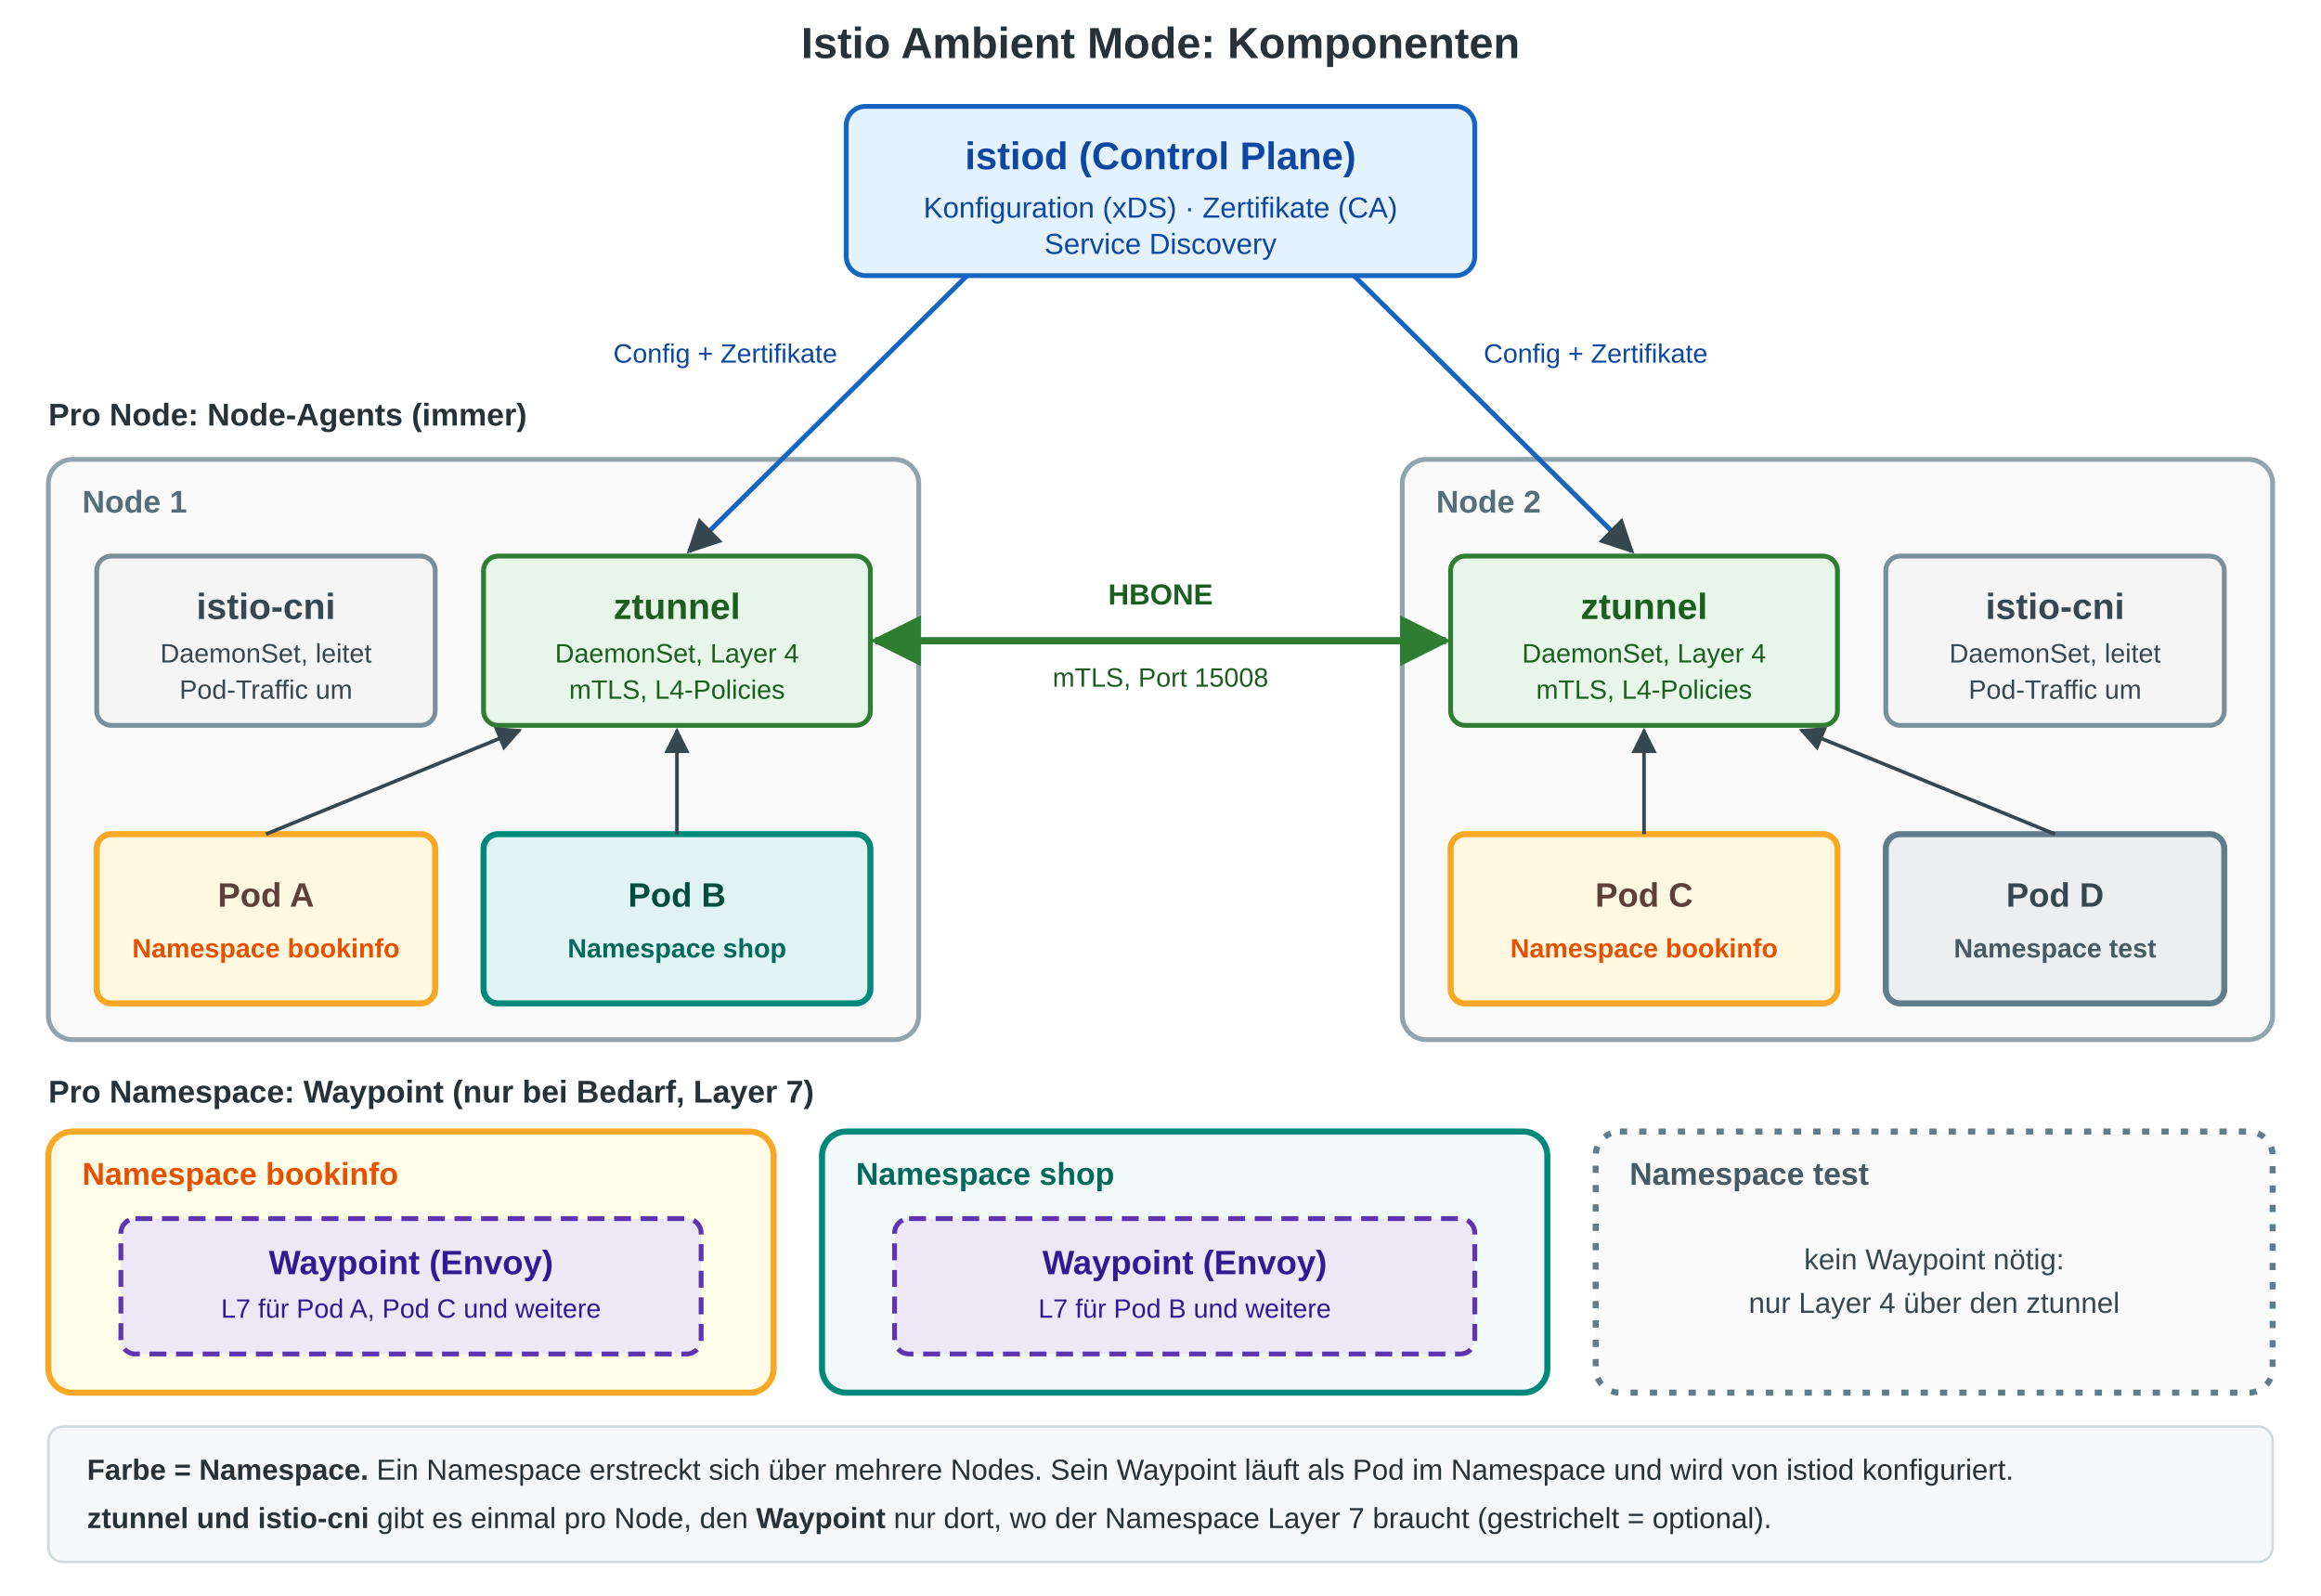
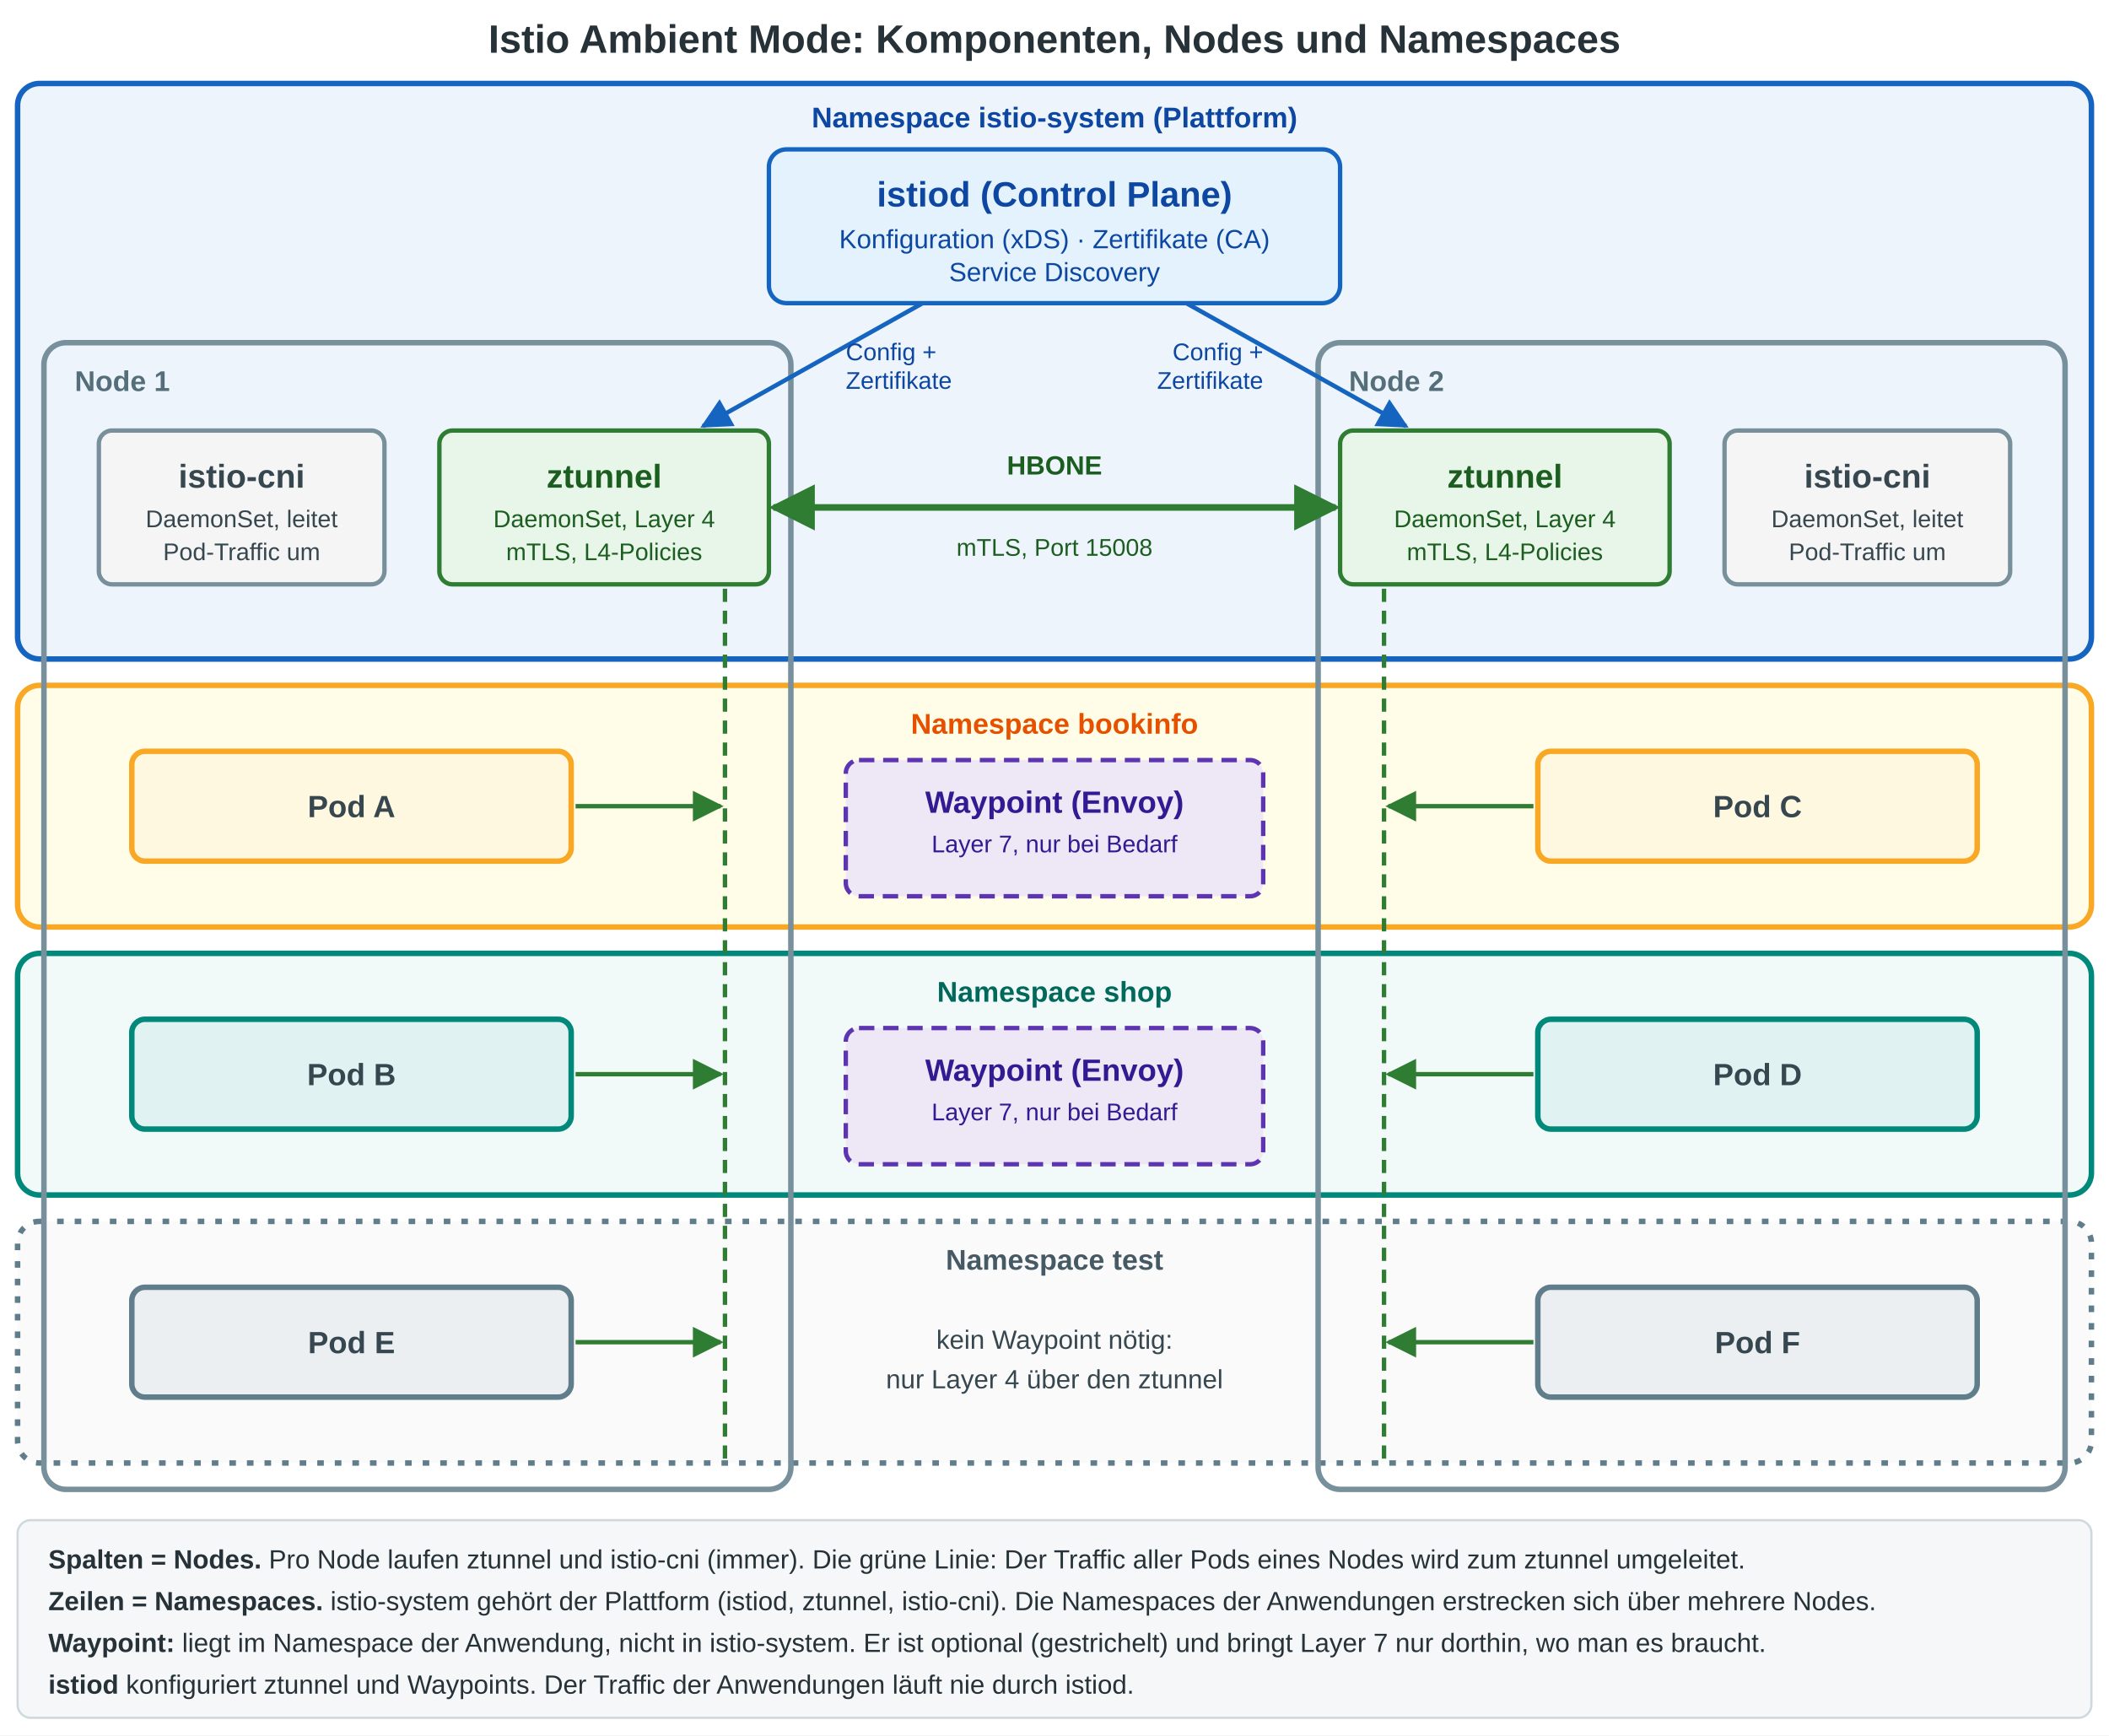
- <svg xmlns="http://www.w3.org/2000/svg" viewBox="0 0 960 660" width="960" height="660" font-family="Arial, Helvetica, sans-serif">
+ <svg xmlns="http://www.w3.org/2000/svg" viewBox="0 0 960 790" width="960" height="790" font-family="Arial, Helvetica, sans-serif">
  <defs>
    <marker id="a" viewBox="0 0 10 10" refX="9" refY="5" markerWidth="7" markerHeight="7" orient="auto-start-reverse">
      <path d="M0 0L10 5L0 10z" fill="#37474f" />
    </marker>
    <marker id="g" viewBox="0 0 10 10" refX="9" refY="5" markerWidth="7" markerHeight="7" orient="auto-start-reverse">
      <path d="M0 0L10 5L0 10z" fill="#2e7d32" />
    </marker>
+     <marker id="b" viewBox="0 0 10 10" refX="9" refY="5" markerWidth="7" markerHeight="7" orient="auto-start-reverse">
+       <path d="M0 0L10 5L0 10z" fill="#1565c0" />
+     </marker>
  </defs>
-   <rect width="960" height="660" fill="#ffffff" />
-   <text x="480" y="24" text-anchor="middle" font-size="18" font-weight="bold" fill="#263238">Istio Ambient Mode: Komponenten</text>
-   <rect x="350" y="44" width="260" height="70" rx="8" fill="#e3f2fd" stroke="#1565c0" stroke-width="2" />
-   <text x="480" y="70" text-anchor="middle" font-size="16" font-weight="bold" fill="#0d47a1">istiod (Control Plane)</text>
-   <text x="480" y="90" text-anchor="middle" font-size="12" fill="#0d47a1">Konfiguration (xDS) · Zertifikate (CA)</text>
-   <text x="480" y="105" text-anchor="middle" font-size="12" fill="#0d47a1">Service Discovery</text>
-   <text x="20" y="176" font-size="13" font-weight="bold" fill="#263238">Pro Node: Node-Agents (immer)</text>
-   <rect x="20" y="190" width="360" height="240" rx="10" fill="#fafafa" stroke="#90a4ae" stroke-width="2" />
-   <text x="34" y="212" font-size="13" font-weight="bold" fill="#546e7a">Node 1</text>
-   <rect x="200" y="230" width="160" height="70" rx="6" fill="#e8f5e9" stroke="#2e7d32" stroke-width="2" />
-   <text x="280" y="256" text-anchor="middle" font-size="15" font-weight="bold" fill="#1b5e20">ztunnel</text>
-   <text x="280" y="274" text-anchor="middle" font-size="11" fill="#1b5e20">DaemonSet, Layer 4</text>
-   <text x="280" y="289" text-anchor="middle" font-size="11" fill="#1b5e20">mTLS, L4-Policies</text>
-   <rect x="40" y="230" width="140" height="70" rx="6" fill="#f5f5f5" stroke="#78909c" stroke-width="2" />
-   <text x="110" y="256" text-anchor="middle" font-size="15" font-weight="bold" fill="#37474f">istio-cni</text>
-   <text x="110" y="274" text-anchor="middle" font-size="11" fill="#37474f">DaemonSet, leitet</text>
-   <text x="110" y="289" text-anchor="middle" font-size="11" fill="#37474f">Pod-Traffic um</text>
-   <rect x="40" y="345" width="140" height="70" rx="6" fill="#fff8e1" stroke="#f9a825" stroke-width="2.5" />
-   <text x="110" y="375" text-anchor="middle" font-size="14" font-weight="bold" fill="#5d4037">Pod A</text>
-   <text x="110" y="396" text-anchor="middle" font-size="11" font-weight="bold" fill="#e65100">Namespace bookinfo</text>
-   <rect x="200" y="345" width="160" height="70" rx="6" fill="#e0f2f1" stroke="#00897b" stroke-width="2.5" />
-   <text x="280" y="375" text-anchor="middle" font-size="14" font-weight="bold" fill="#004d40">Pod B</text>
-   <text x="280" y="396" text-anchor="middle" font-size="11" font-weight="bold" fill="#00695c">Namespace shop</text>
-   <line x1="110" y1="345" x2="215" y2="302" stroke="#37474f" stroke-width="1.5" marker-end="url(#a)" />
-   <line x1="280" y1="345" x2="280" y2="302" stroke="#37474f" stroke-width="1.5" marker-end="url(#a)" />
-   <rect x="580" y="190" width="360" height="240" rx="10" fill="#fafafa" stroke="#90a4ae" stroke-width="2" />
-   <text x="594" y="212" font-size="13" font-weight="bold" fill="#546e7a">Node 2</text>
-   <rect x="600" y="230" width="160" height="70" rx="6" fill="#e8f5e9" stroke="#2e7d32" stroke-width="2" />
-   <text x="680" y="256" text-anchor="middle" font-size="15" font-weight="bold" fill="#1b5e20">ztunnel</text>
-   <text x="680" y="274" text-anchor="middle" font-size="11" fill="#1b5e20">DaemonSet, Layer 4</text>
-   <text x="680" y="289" text-anchor="middle" font-size="11" fill="#1b5e20">mTLS, L4-Policies</text>
-   <rect x="780" y="230" width="140" height="70" rx="6" fill="#f5f5f5" stroke="#78909c" stroke-width="2" />
-   <text x="850" y="256" text-anchor="middle" font-size="15" font-weight="bold" fill="#37474f">istio-cni</text>
-   <text x="850" y="274" text-anchor="middle" font-size="11" fill="#37474f">DaemonSet, leitet</text>
-   <text x="850" y="289" text-anchor="middle" font-size="11" fill="#37474f">Pod-Traffic um</text>
-   <rect x="600" y="345" width="160" height="70" rx="6" fill="#fff8e1" stroke="#f9a825" stroke-width="2.5" />
-   <text x="680" y="375" text-anchor="middle" font-size="14" font-weight="bold" fill="#5d4037">Pod C</text>
-   <text x="680" y="396" text-anchor="middle" font-size="11" font-weight="bold" fill="#e65100">Namespace bookinfo</text>
-   <rect x="780" y="345" width="140" height="70" rx="6" fill="#eceff1" stroke="#607d8b" stroke-width="2.5" />
-   <text x="850" y="375" text-anchor="middle" font-size="14" font-weight="bold" fill="#37474f">Pod D</text>
-   <text x="850" y="396" text-anchor="middle" font-size="11" font-weight="bold" fill="#455a64">Namespace test</text>
-   <line x1="680" y1="345" x2="680" y2="302" stroke="#37474f" stroke-width="1.5" marker-end="url(#a)" />
-   <line x1="850" y1="345" x2="745" y2="302" stroke="#37474f" stroke-width="1.5" marker-end="url(#a)" />
-   <line x1="362" y1="265" x2="598" y2="265" stroke="#2e7d32" stroke-width="3" marker-start="url(#g)" marker-end="url(#g)" />
-   <text x="480" y="250" text-anchor="middle" font-size="12" font-weight="bold" fill="#1b5e20">HBONE</text>
-   <text x="480" y="284" text-anchor="middle" font-size="11" fill="#1b5e20">mTLS, Port 15008</text>
-   <line x1="400" y1="114" x2="285" y2="228" stroke="#1565c0" stroke-width="2" marker-end="url(#a)" />
-   <line x1="560" y1="114" x2="675" y2="228" stroke="#1565c0" stroke-width="2" marker-end="url(#a)" />
-   <text x="300" y="150" text-anchor="middle" font-size="11" fill="#0d47a1">Config + Zertifikate</text>
-   <text x="660" y="150" text-anchor="middle" font-size="11" fill="#0d47a1">Config + Zertifikate</text>
-   <text x="20" y="456" font-size="13" font-weight="bold" fill="#263238">Pro Namespace: Waypoint (nur bei Bedarf, Layer 7)</text>
-   <rect x="20" y="468" width="300" height="108" rx="10" fill="#fffde7" stroke="#f9a825" stroke-width="2.5" />
-   <text x="34" y="490" font-size="13" font-weight="bold" fill="#e65100">Namespace bookinfo</text>
-   <rect x="50" y="504" width="240" height="56" rx="6" fill="#ede7f6" stroke="#5e35b1" stroke-width="2" stroke-dasharray="7 4" />
-   <text x="170" y="527" text-anchor="middle" font-size="14" font-weight="bold" fill="#311b92">Waypoint (Envoy)</text>
-   <text x="170" y="545" text-anchor="middle" font-size="11" fill="#311b92">L7 für Pod A, Pod C und weitere</text>
-   <rect x="340" y="468" width="300" height="108" rx="10" fill="#f1faf9" stroke="#00897b" stroke-width="2.5" />
-   <text x="354" y="490" font-size="13" font-weight="bold" fill="#00695c">Namespace shop</text>
-   <rect x="370" y="504" width="240" height="56" rx="6" fill="#ede7f6" stroke="#5e35b1" stroke-width="2" stroke-dasharray="7 4" />
-   <text x="490" y="527" text-anchor="middle" font-size="14" font-weight="bold" fill="#311b92">Waypoint (Envoy)</text>
-   <text x="490" y="545" text-anchor="middle" font-size="11" fill="#311b92">L7 für Pod B und weitere</text>
-   <rect x="660" y="468" width="280" height="108" rx="10" fill="#fafafa" stroke="#607d8b" stroke-width="2.5" stroke-dasharray="3 5" />
-   <text x="674" y="490" font-size="13" font-weight="bold" fill="#455a64">Namespace test</text>
-   <text x="800" y="525" text-anchor="middle" font-size="12" fill="#37474f">kein Waypoint nötig:</text>
-   <text x="800" y="543" text-anchor="middle" font-size="12" fill="#37474f">nur Layer 4 über den ztunnel</text>
-   <rect x="20" y="590" width="920" height="56" rx="6" fill="#f5f7f8" stroke="#cfd8dc" />
-   <text x="36" y="612" font-size="12" fill="#263238">
-     <tspan font-weight="bold">Farbe = Namespace.</tspan> Ein Namespace erstreckt sich über mehrere Nodes. Sein Waypoint läuft als Pod im Namespace und wird von istiod konfiguriert.</text>
-   <text x="36" y="632" font-size="12" fill="#263238">
-     <tspan font-weight="bold">ztunnel und istio-cni</tspan> gibt es einmal pro Node, den <tspan font-weight="bold">Waypoint</tspan> nur dort, wo der Namespace Layer 7 braucht (gestrichelt = optional).</text>
+   <rect width="960" height="790" fill="#ffffff" />
+   <text x="480" y="24" text-anchor="middle" font-size="18" font-weight="bold" fill="#263238">Istio Ambient Mode: Komponenten, Nodes und Namespaces</text>
+   <rect x="8" y="38" width="944" height="262" rx="10" fill="#eef4fb" stroke="#1565c0" stroke-width="2.5" />
+   <text x="480" y="58" text-anchor="middle" font-size="13" font-weight="bold" fill="#0d47a1">Namespace istio-system (Plattform)</text>
+   <rect x="350" y="68" width="260" height="70" rx="8" fill="#e3f2fd" stroke="#1565c0" stroke-width="2" />
+   <text x="480" y="94" text-anchor="middle" font-size="16" font-weight="bold" fill="#0d47a1">istiod (Control Plane)</text>
+   <text x="480" y="113" text-anchor="middle" font-size="12" fill="#0d47a1">Konfiguration (xDS) · Zertifikate (CA)</text>
+   <text x="480" y="128" text-anchor="middle" font-size="12" fill="#0d47a1">Service Discovery</text>
+   <rect x="8" y="312" width="944" height="110" rx="10" fill="#fffde7" stroke="#f9a825" stroke-width="2.5" />
+   <text x="480" y="334" text-anchor="middle" font-size="13" font-weight="bold" fill="#e65100">Namespace bookinfo</text>
+   <rect x="385" y="346" width="190" height="62" rx="6" fill="#ede7f6" stroke="#5e35b1" stroke-width="2" stroke-dasharray="7 4" />
+   <text x="480" y="370" text-anchor="middle" font-size="14" font-weight="bold" fill="#311b92">Waypoint (Envoy)</text>
+   <text x="480" y="388" text-anchor="middle" font-size="11" fill="#311b92">Layer 7, nur bei Bedarf</text>
+   <rect x="8" y="434" width="944" height="110" rx="10" fill="#f1faf9" stroke="#00897b" stroke-width="2.5" />
+   <text x="480" y="456" text-anchor="middle" font-size="13" font-weight="bold" fill="#00695c">Namespace shop</text>
+   <rect x="385" y="468" width="190" height="62" rx="6" fill="#ede7f6" stroke="#5e35b1" stroke-width="2" stroke-dasharray="7 4" />
+   <text x="480" y="492" text-anchor="middle" font-size="14" font-weight="bold" fill="#311b92">Waypoint (Envoy)</text>
+   <text x="480" y="510" text-anchor="middle" font-size="11" fill="#311b92">Layer 7, nur bei Bedarf</text>
+   <rect x="8" y="556" width="944" height="110" rx="10" fill="#fafafa" stroke="#607d8b" stroke-width="2.5" stroke-dasharray="3 5" />
+   <text x="480" y="578" text-anchor="middle" font-size="13" font-weight="bold" fill="#455a64">Namespace test</text>
+   <text x="480" y="614" text-anchor="middle" font-size="12" fill="#37474f">kein Waypoint nötig:</text>
+   <text x="480" y="632" text-anchor="middle" font-size="12" fill="#37474f">nur Layer 4 über den ztunnel</text>
+   <rect x="20" y="156" width="340" height="522" rx="10" fill="none" stroke="#78909c" stroke-width="2.5" />
+   <text x="34" y="178" font-size="13" font-weight="bold" fill="#546e7a">Node 1</text>
+   <rect x="600" y="156" width="340" height="522" rx="10" fill="none" stroke="#78909c" stroke-width="2.5" />
+   <text x="614" y="178" font-size="13" font-weight="bold" fill="#546e7a">Node 2</text>
+   <rect x="200" y="196" width="150" height="70" rx="6" fill="#e8f5e9" stroke="#2e7d32" stroke-width="2" />
+   <text x="275" y="222" text-anchor="middle" font-size="15" font-weight="bold" fill="#1b5e20">ztunnel</text>
+   <text x="275" y="240" text-anchor="middle" font-size="11" fill="#1b5e20">DaemonSet, Layer 4</text>
+   <text x="275" y="255" text-anchor="middle" font-size="11" fill="#1b5e20">mTLS, L4-Policies</text>
+   <rect x="45" y="196" width="130" height="70" rx="6" fill="#f5f5f5" stroke="#78909c" stroke-width="2" />
+   <text x="110" y="222" text-anchor="middle" font-size="15" font-weight="bold" fill="#37474f">istio-cni</text>
+   <text x="110" y="240" text-anchor="middle" font-size="11" fill="#37474f">DaemonSet, leitet</text>
+   <text x="110" y="255" text-anchor="middle" font-size="11" fill="#37474f">Pod-Traffic um</text>
+   <line x1="330" y1="268" x2="330" y2="664" stroke="#2e7d32" stroke-width="2" stroke-dasharray="6 4" />
+   <rect x="610" y="196" width="150" height="70" rx="6" fill="#e8f5e9" stroke="#2e7d32" stroke-width="2" />
+   <text x="685" y="222" text-anchor="middle" font-size="15" font-weight="bold" fill="#1b5e20">ztunnel</text>
+   <text x="685" y="240" text-anchor="middle" font-size="11" fill="#1b5e20">DaemonSet, Layer 4</text>
+   <text x="685" y="255" text-anchor="middle" font-size="11" fill="#1b5e20">mTLS, L4-Policies</text>
+   <rect x="785" y="196" width="130" height="70" rx="6" fill="#f5f5f5" stroke="#78909c" stroke-width="2" />
+   <text x="850" y="222" text-anchor="middle" font-size="15" font-weight="bold" fill="#37474f">istio-cni</text>
+   <text x="850" y="240" text-anchor="middle" font-size="11" fill="#37474f">DaemonSet, leitet</text>
+   <text x="850" y="255" text-anchor="middle" font-size="11" fill="#37474f">Pod-Traffic um</text>
+   <line x1="630" y1="268" x2="630" y2="664" stroke="#2e7d32" stroke-width="2" stroke-dasharray="6 4" />
+   <rect x="60" y="342" width="200" height="50" rx="6" fill="#fff8e1" stroke="#f9a825" stroke-width="2.5" />
+   <text x="160" y="372" text-anchor="middle" font-size="14" font-weight="bold" fill="#37474f">Pod A</text>
+   <line x1="262" y1="367" x2="328" y2="367" stroke="#2e7d32" stroke-width="2" marker-end="url(#g)" />
+   <rect x="700" y="342" width="200" height="50" rx="6" fill="#fff8e1" stroke="#f9a825" stroke-width="2.5" />
+   <text x="800" y="372" text-anchor="middle" font-size="14" font-weight="bold" fill="#37474f">Pod C</text>
+   <line x1="698" y1="367" x2="632" y2="367" stroke="#2e7d32" stroke-width="2" marker-end="url(#g)" />
+   <rect x="60" y="464" width="200" height="50" rx="6" fill="#e0f2f1" stroke="#00897b" stroke-width="2.5" />
+   <text x="160" y="494" text-anchor="middle" font-size="14" font-weight="bold" fill="#37474f">Pod B</text>
+   <line x1="262" y1="489" x2="328" y2="489" stroke="#2e7d32" stroke-width="2" marker-end="url(#g)" />
+   <rect x="700" y="464" width="200" height="50" rx="6" fill="#e0f2f1" stroke="#00897b" stroke-width="2.5" />
+   <text x="800" y="494" text-anchor="middle" font-size="14" font-weight="bold" fill="#37474f">Pod D</text>
+   <line x1="698" y1="489" x2="632" y2="489" stroke="#2e7d32" stroke-width="2" marker-end="url(#g)" />
+   <rect x="60" y="586" width="200" height="50" rx="6" fill="#eceff1" stroke="#607d8b" stroke-width="2.5" />
+   <text x="160" y="616" text-anchor="middle" font-size="14" font-weight="bold" fill="#37474f">Pod E</text>
+   <line x1="262" y1="611" x2="328" y2="611" stroke="#2e7d32" stroke-width="2" marker-end="url(#g)" />
+   <rect x="700" y="586" width="200" height="50" rx="6" fill="#eceff1" stroke="#607d8b" stroke-width="2.5" />
+   <text x="800" y="616" text-anchor="middle" font-size="14" font-weight="bold" fill="#37474f">Pod F</text>
+   <line x1="698" y1="611" x2="632" y2="611" stroke="#2e7d32" stroke-width="2" marker-end="url(#g)" />
+   <line x1="352" y1="231" x2="608" y2="231" stroke="#2e7d32" stroke-width="3" marker-start="url(#g)" marker-end="url(#g)" />
+   <text x="480" y="216" text-anchor="middle" font-size="12" font-weight="bold" fill="#1b5e20">HBONE</text>
+   <text x="480" y="253" text-anchor="middle" font-size="11" fill="#1b5e20">mTLS, Port 15008</text>
+   <line x1="420" y1="138" x2="320" y2="194" stroke="#1565c0" stroke-width="2" marker-end="url(#b)" />
+   <line x1="540" y1="138" x2="640" y2="194" stroke="#1565c0" stroke-width="2" marker-end="url(#b)" />
+   <text x="385" y="164" font-size="11" fill="#0d47a1">Config +</text>
+   <text x="385" y="177" font-size="11" fill="#0d47a1">Zertifikate</text>
+   <text x="575" y="164" text-anchor="end" font-size="11" fill="#0d47a1">Config +</text>
+   <text x="575" y="177" text-anchor="end" font-size="11" fill="#0d47a1">Zertifikate</text>
+   <rect x="8" y="692" width="944" height="90" rx="6" fill="#f5f7f8" stroke="#cfd8dc" />
+   <text x="22" y="714" font-size="12" fill="#263238">
+     <tspan font-weight="bold">Spalten = Nodes.</tspan> Pro Node laufen ztunnel und istio-cni (immer). Die grüne Linie: Der Traffic aller Pods eines Nodes wird zum ztunnel umgeleitet.</text>
+   <text x="22" y="733" font-size="12" fill="#263238">
+     <tspan font-weight="bold">Zeilen = Namespaces.</tspan> istio-system gehört der Plattform (istiod, ztunnel, istio-cni). Die Namespaces der Anwendungen erstrecken sich über mehrere Nodes.</text>
+   <text x="22" y="752" font-size="12" fill="#263238">
+     <tspan font-weight="bold">Waypoint:</tspan> liegt im Namespace der Anwendung, nicht in istio-system. Er ist optional (gestrichelt) und bringt Layer 7 nur dorthin, wo man es braucht.</text>
+   <text x="22" y="771" font-size="12" fill="#263238">
+     <tspan font-weight="bold">istiod</tspan> konfiguriert ztunnel und Waypoints. Der Traffic der Anwendungen läuft nie durch istiod.</text>
</svg>
